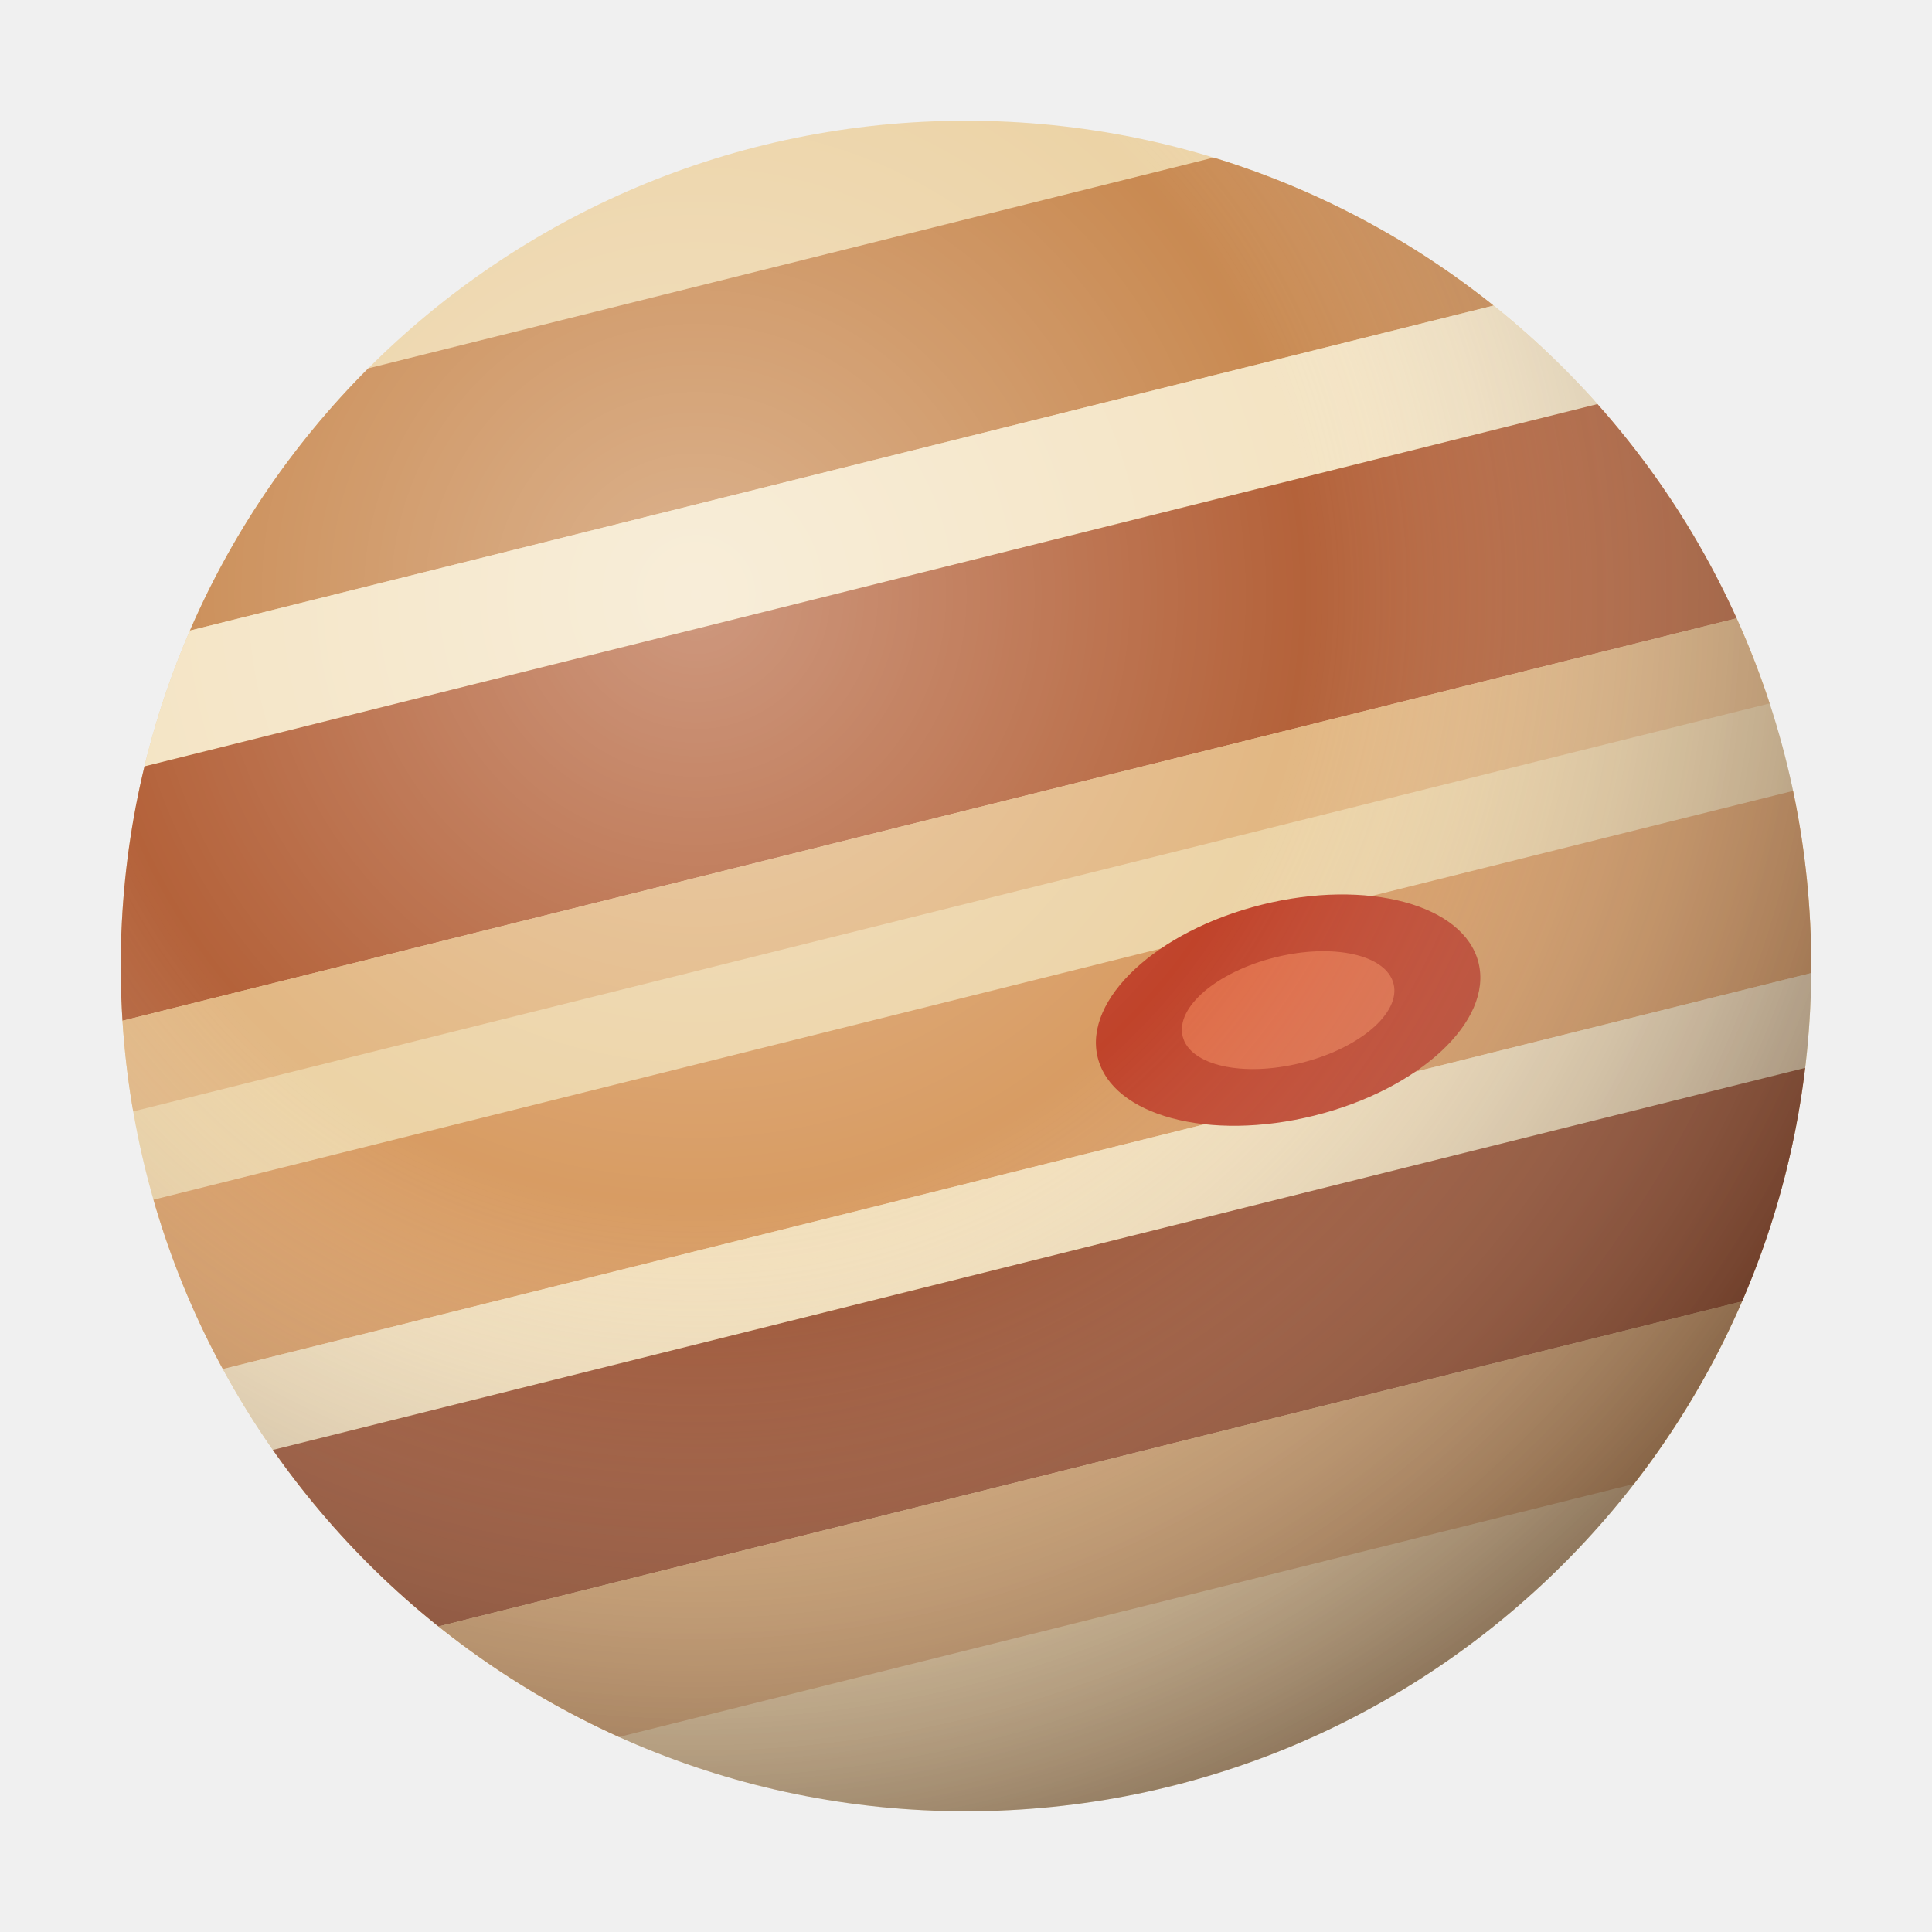
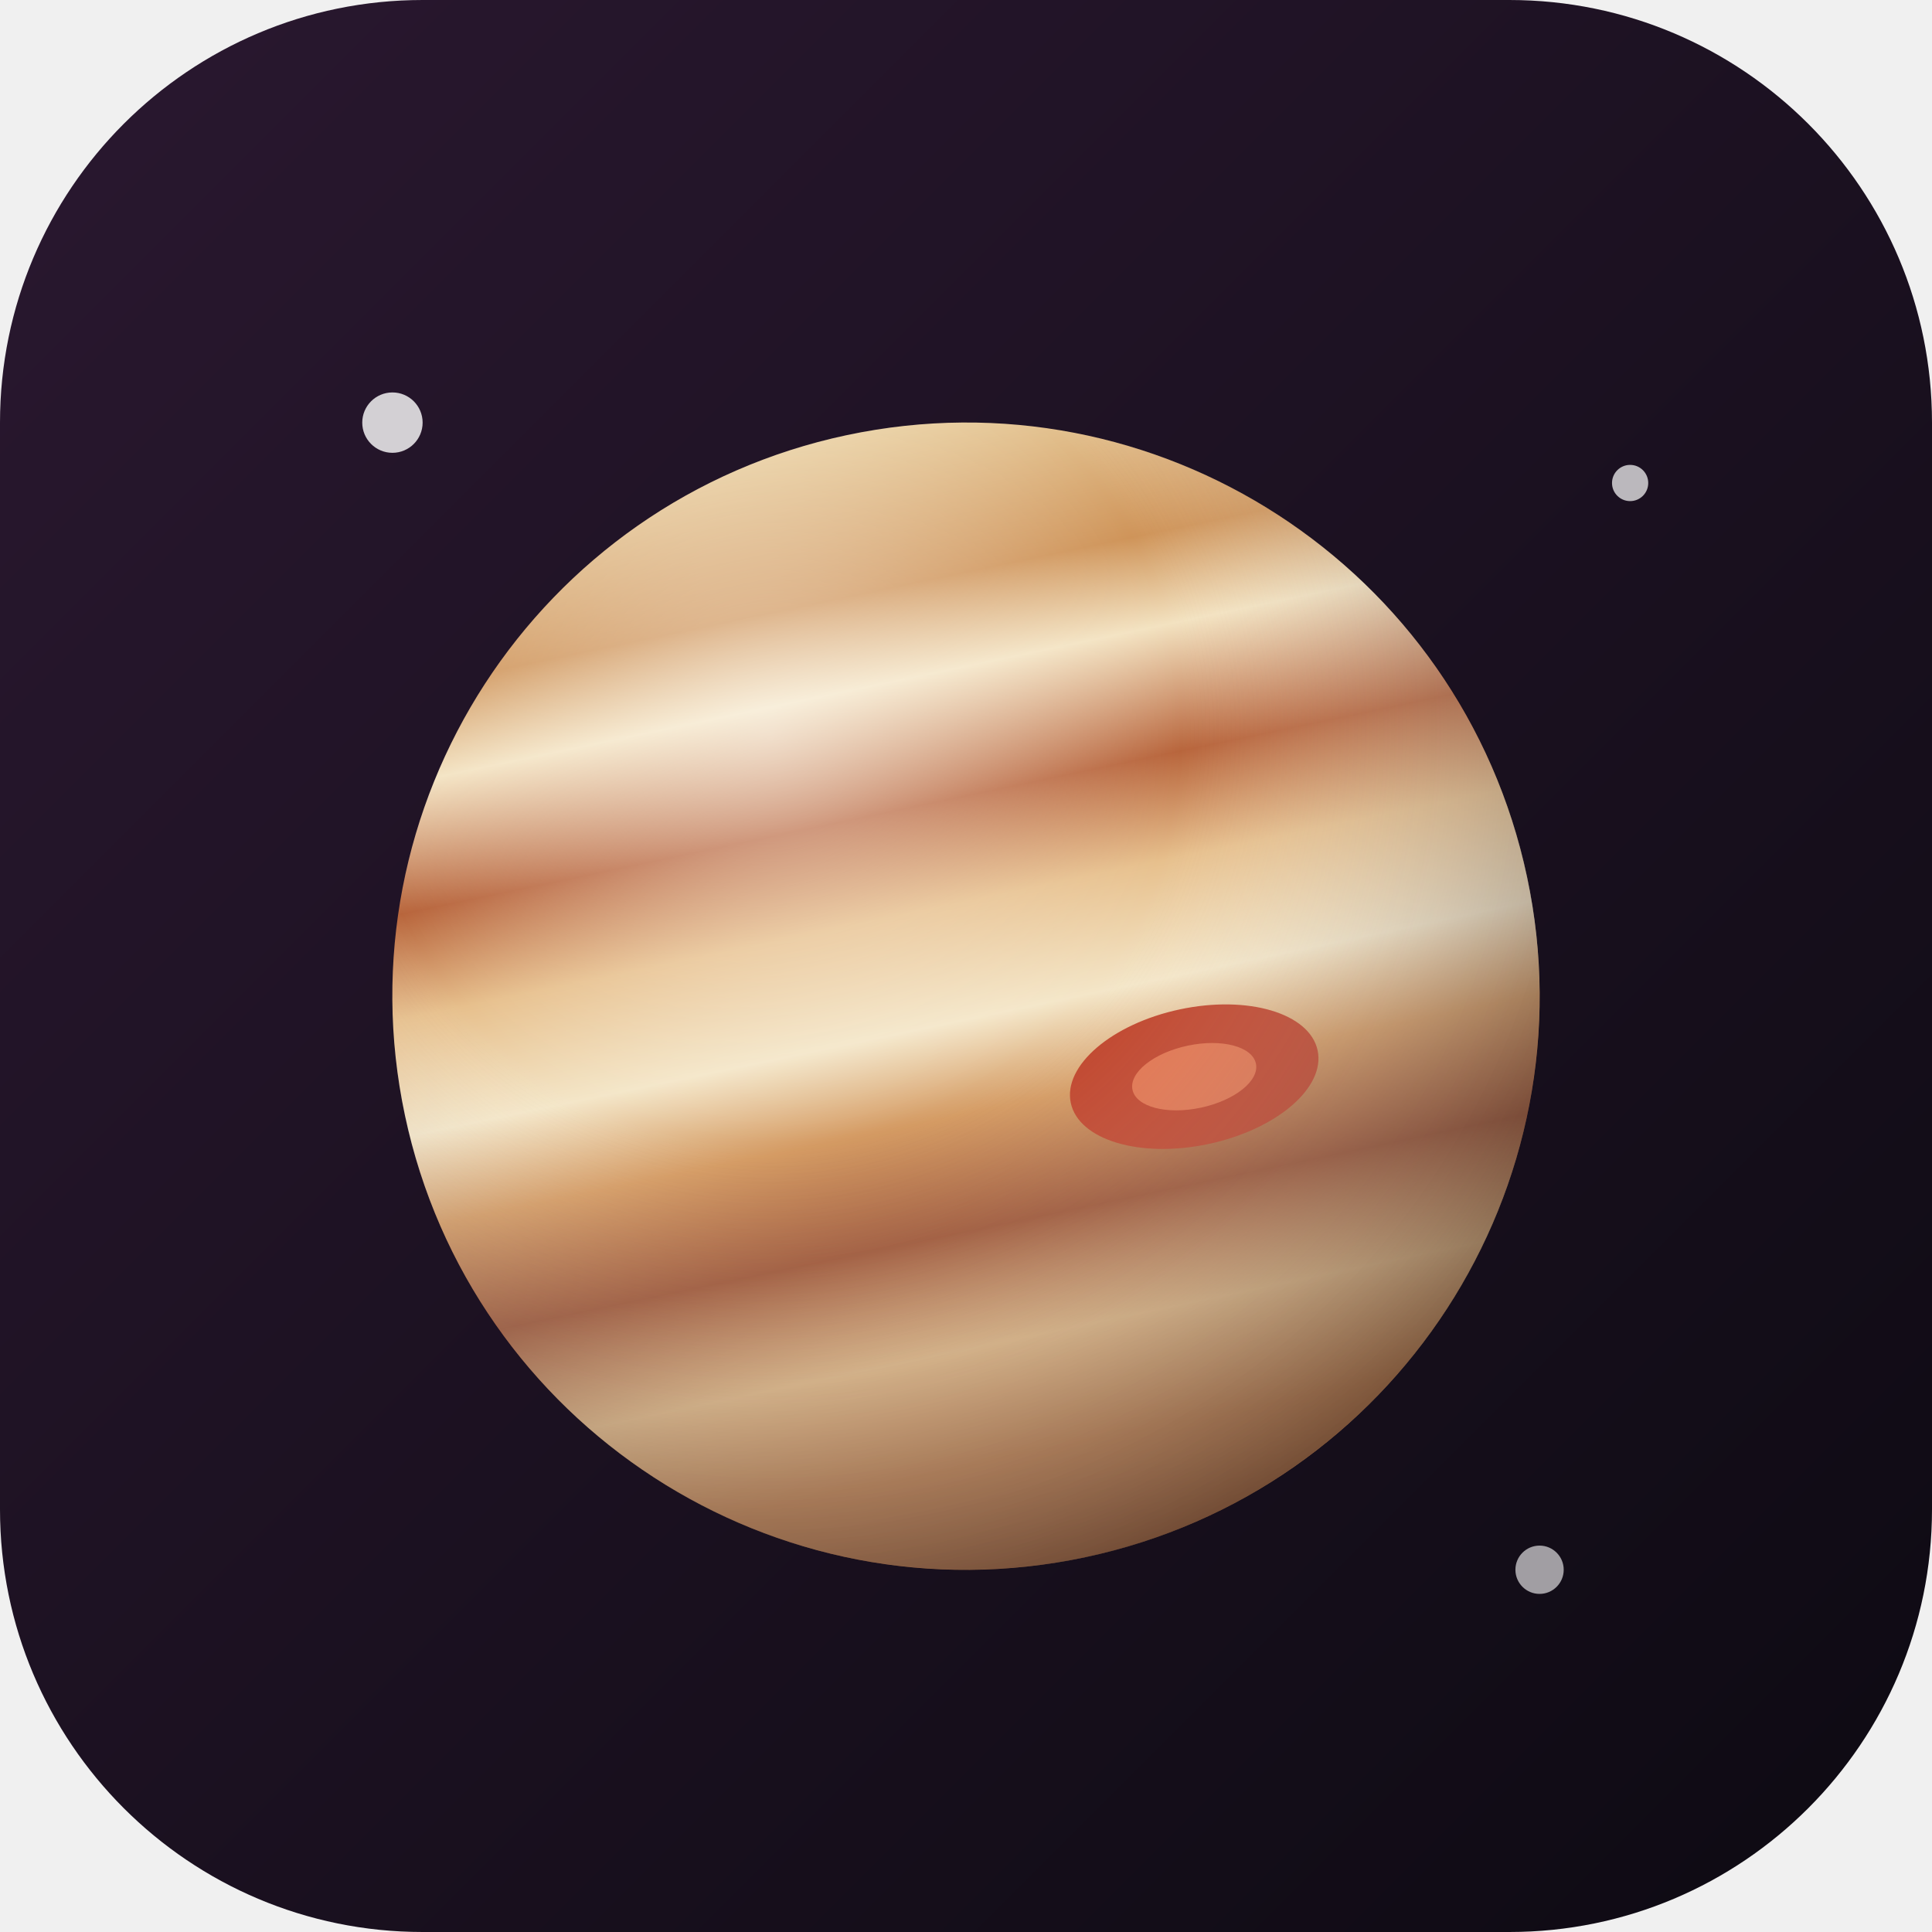
<svg xmlns="http://www.w3.org/2000/svg" viewBox="0 0 64 64">
  <defs>
-     <clipPath id="p">
-       <circle cx="32" cy="32" r="28" />
-     </clipPath>
-     <radialGradient id="l" cx="34%" cy="28%" r="80%">
-       <stop offset="0" stop-color="#fff" stop-opacity=".35" />
-       <stop offset=".45" stop-color="#fff" stop-opacity="0" />
-       <stop offset="1" stop-color="#2a1208" stop-opacity=".55" />
+     <linearGradient id="jbs" x1="0" y1="0" x2="1" y2="1">
+       <stop offset="0" stop-color="#2a1830" />
+       <stop offset="1" stop-color="#0d0a12" />
+     </linearGradient>
+     <linearGradient id="jbb" x1="0" y1="0" x2="0" y2="1">
+       <stop offset="0" stop-color="#e9cfa0" />
+       <stop offset=".14" stop-color="#cf9459" />
+       <stop offset=".22" stop-color="#f3e2c0" />
+       <stop offset=".33" stop-color="#b8653c" />
+       <stop offset=".42" stop-color="#e7c08d" />
+       <stop offset=".52" stop-color="#f4e6c8" />
+       <stop offset=".6" stop-color="#d49a62" />
+       <stop offset=".7" stop-color="#9d5333" />
+       <stop offset=".8" stop-color="#e2b884" />
+       <stop offset=".9" stop-color="#c58451" />
+       <stop offset="1" stop-color="#a86a42" />
+     </linearGradient>
+     <radialGradient id="jbl" cx="33%" cy="27%" r="85%">
+       <stop offset="0" stop-color="#fff" stop-opacity=".45" />
+       <stop offset=".42" stop-color="#fff" stop-opacity="0" />
+       <stop offset="1" stop-color="#1e0c05" stop-opacity=".6" />
    </radialGradient>
  </defs>
-   <g clip-path="url(#p)">
-     <g transform="rotate(-14 32 32)">
-       <rect x="-10" y="-10" width="84" height="84" fill="#ecd3a6" />
-       <rect x="-10" y="8" width="84" height="7" fill="#c98a52" />
-       <rect x="-10" y="15" width="84" height="4" fill="#f4e4c4" />
-       <rect x="-10" y="19" width="84" height="8" fill="#b4623a" />
-       <rect x="-10" y="27" width="84" height="3" fill="#e2b783" />
-       <rect x="-10" y="33" width="84" height="6" fill="#d89c63" />
-       <rect x="-10" y="39" width="84" height="3" fill="#f2dfbb" />
-       <rect x="-10" y="42" width="84" height="7" fill="#9c5232" />
-       <rect x="-10" y="49" width="84" height="5" fill="#d7a874" />
-       <ellipse cx="42" cy="36" rx="6.5" ry="3.6" fill="#c0432a" />
-       <ellipse cx="42" cy="36" rx="3.6" ry="1.8" fill="#de6a45" />
-     </g>
-     <circle cx="32" cy="32" r="28" fill="url(#l)" />
+   <rect width="64" height="64" rx="14" fill="url(#jbs)" />
+   <circle cx="13" cy="14" r="1" fill="#fff" opacity=".8" />
+   <circle cx="51" cy="52" r=".8" fill="#fff" opacity=".6" />
+   <circle cx="54" cy="16" r=".6" fill="#fff" opacity=".7" />
+   <g transform="rotate(-12 32 33)">
+     <circle cx="32" cy="33" r="19" fill="url(#jbb)" />
+     <ellipse cx="38.84" cy="37.18" rx="4.18" ry="2.28" fill="#c0432a" />
+     <ellipse cx="38.84" cy="37.18" rx="2.09" ry="1.05" fill="#e2724c" />
  </g>
+   <circle cx="32" cy="33" r="19" fill="url(#jbl)" />
</svg>
